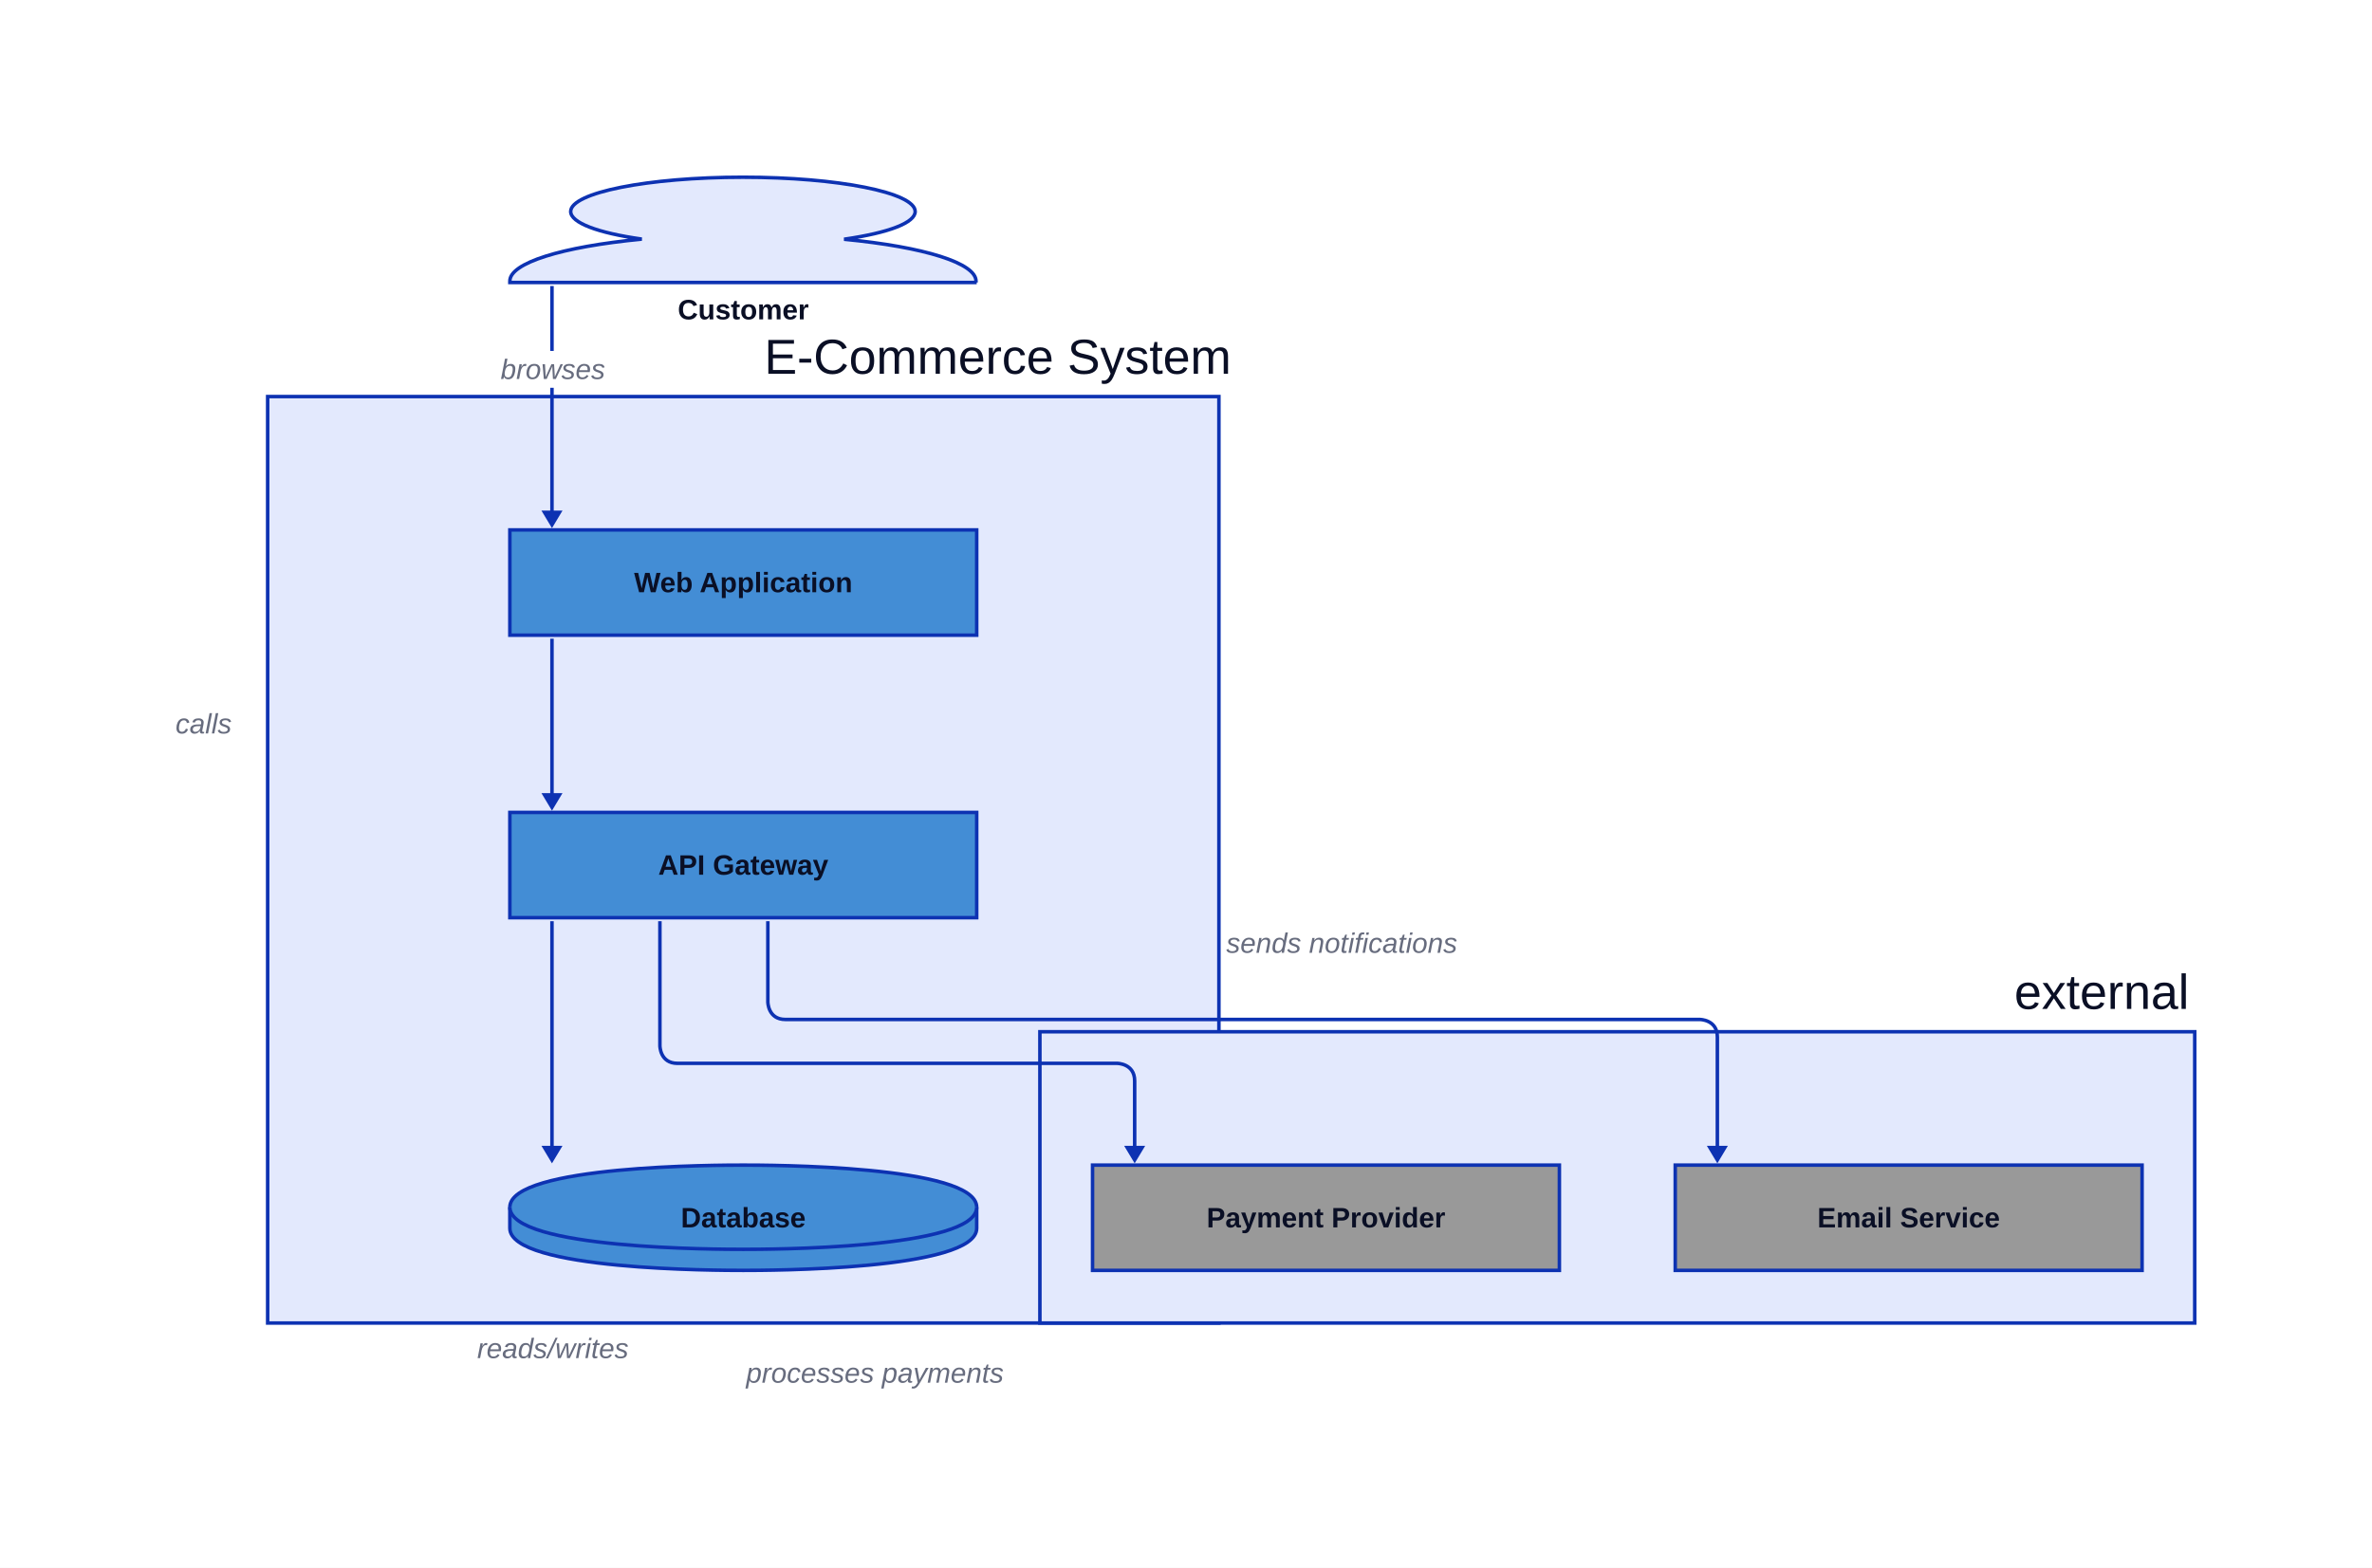
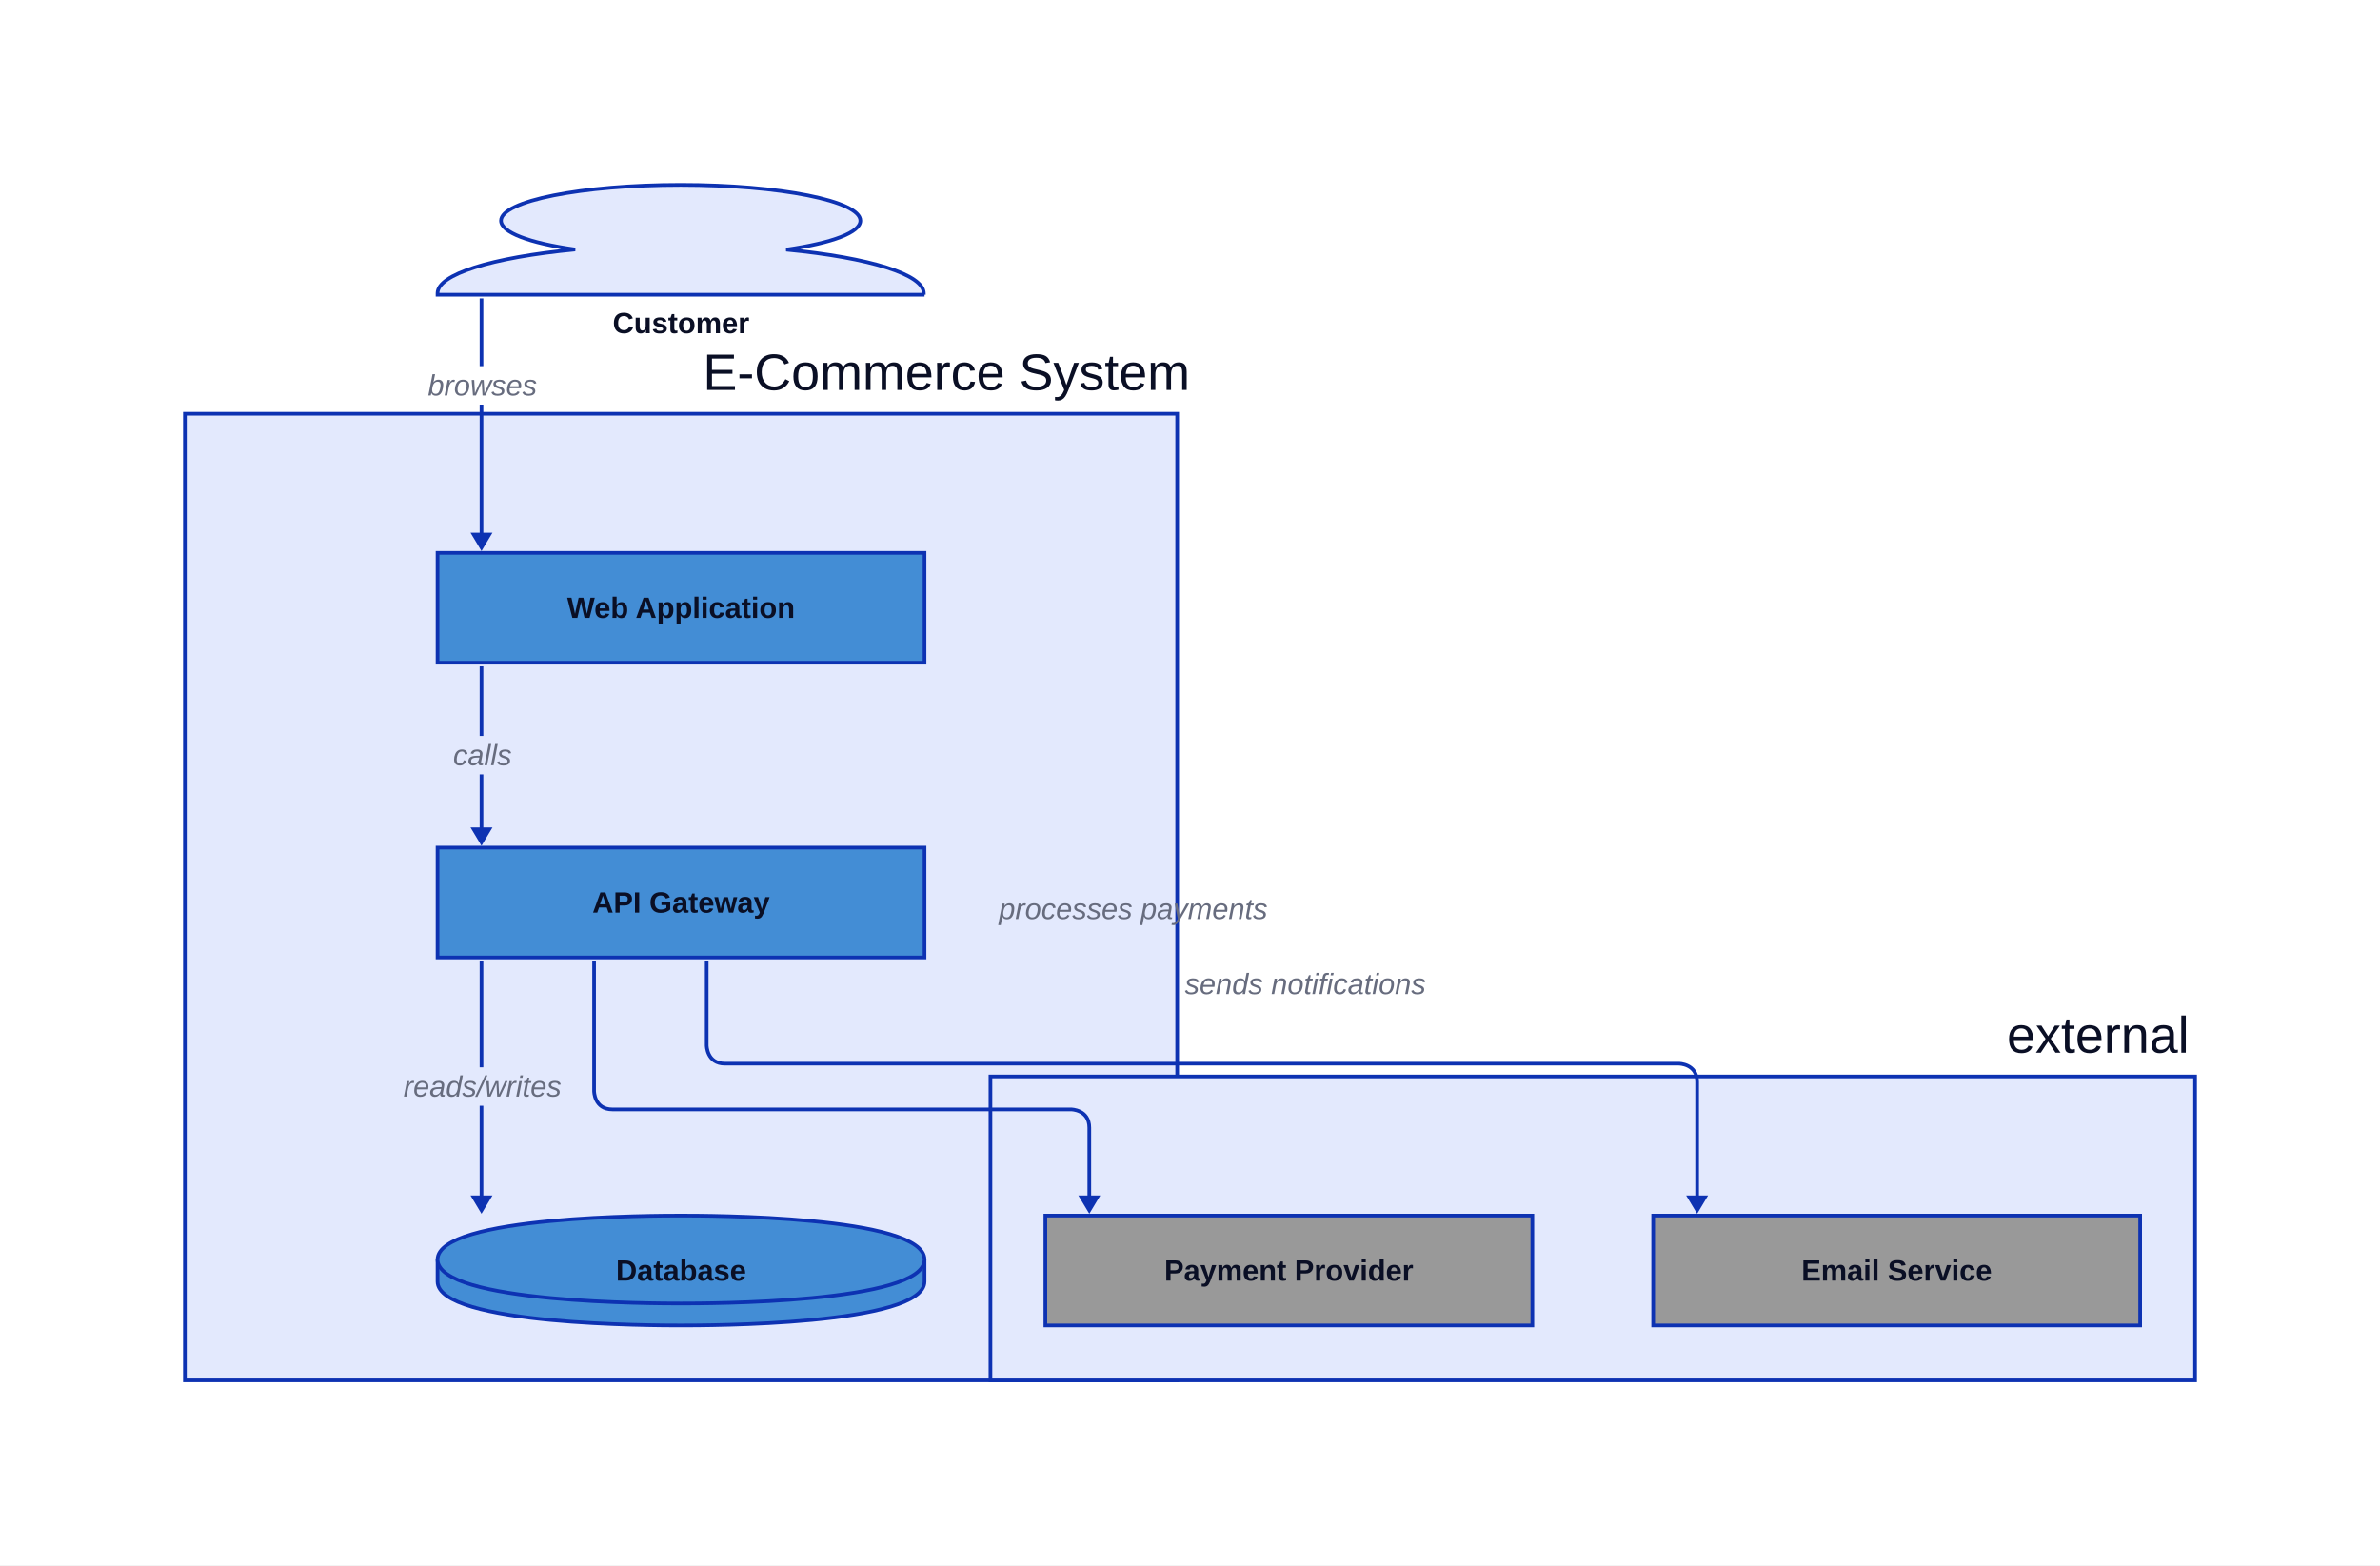
- <svg xmlns="http://www.w3.org/2000/svg" width="1351.5" height="893.5" viewBox="-250.5 -101 1351.5 893.5" data-d2-version="0.2.0" class="d2-1716521580 d2-svg">
+ <svg xmlns="http://www.w3.org/2000/svg" width="1300" height="855" viewBox="-199 -101 1300 855" data-d2-version="0.2.0" class="d2-1716521580 d2-svg">
  <defs>
-     <mask id="edge-label-mask" maskUnits="userSpaceOnUse" x="-250.5" y="-101" width="1351.5" height="893.5">
-       <rect x="-250.5" y="-101" width="1351.5" height="893.5" fill="white" />
+     <mask id="edge-label-mask" maskUnits="userSpaceOnUse" x="-199" y="-101" width="1300" height="855">
+       <rect x="-199" y="-101" width="1300" height="855" fill="white" />
      <rect x="35" y="99" width="59" height="21" fill="black" />
-       <rect x="-152" y="301" width="35" height="21" fill="black" />
-       <rect x="21" y="657" width="87" height="21" fill="black" />
-       <rect x="179" y="671" width="138" height="21" fill="black" />
+       <rect x="47" y="301" width="35" height="21" fill="black" />
+       <rect x="21" y="482" width="87" height="21" fill="black" />
+       <rect x="351" y="385" width="138" height="21" fill="black" />
      <rect x="450" y="426" width="128" height="21" fill="black" />
    </mask>
    <marker id="mk-161592640" markerWidth="10" markerHeight="12" refX="7" refY="6" viewBox="0 0 10 12" orient="auto" markerUnits="userSpaceOnUse">
      <polygon points="0,0 10,6 0,12" fill="#0D32B2" stroke-width="2" />
    </marker>
  </defs>
-   <rect x="-250.5" y="-101" width="1351.5" height="893.5" rx="0" fill="#FFFFFF" stroke-width="0" />
+   <rect x="-199" y="-101" width="1300" height="855" rx="0" fill="#FFFFFF" stroke-width="0" />
  <g id="base-layer">
-     <path d="M 306 60 H 40 v -0.853 c 0 -10.233 29.209 -19.457 75.165 -23.876 C 89.851 31.705 74.662 25.891 74.662 19.535 C 74.662 8.76 118.671 0 172.805 0 c 54.135 0 98.143 8.76 98.143 19.535 c 0 6.357 -14.799 12.093 -40.504 15.814 c 45.956 4.419 75.165 13.643 75.165 23.876 v 0.775 Z" fill="#E3E9FD" stroke="#0D32B2" stroke-width="2" />
    <rect x="-98" y="125" width="542" height="528" fill="#E3E9FD" stroke="#0D32B2" stroke-width="2" rx="0" ry="0" />
    <rect x="342" y="487" width="658" height="166" fill="#E3E9FD" stroke="#0D32B2" stroke-width="2" rx="0" ry="0" />
+     <path d="M 306 60 H 40 v -0.853 c 0 -10.233 29.209 -19.457 75.165 -23.876 C 89.851 31.705 74.662 25.891 74.662 19.535 C 74.662 8.76 118.671 0 172.805 0 c 54.135 0 98.143 8.76 98.143 19.535 c 0 6.357 -14.799 12.093 -40.504 15.814 c 45.956 4.419 75.165 13.643 75.165 23.876 v 0.775 Z" fill="#E3E9FD" stroke="#0D32B2" stroke-width="2" />
+     <rect x="40" y="201" width="266" height="60" fill="#438DD5" stroke="#0D32B2" stroke-width="2" rx="0" ry="0" />
    <rect x="40" y="362" width="266" height="60" fill="#438DD5" stroke="#0D32B2" stroke-width="2" rx="0" ry="0" />
    <path d="M 40 587 C 40 563 159.7 563 173 563 C 186.3 563 306 563 306 587 L 306 599 C 306 623 186.3 623 173 623 C 159.7 623 40 623 40 599 L 40 587 Z" fill="#438DD5" stroke="#0D32B2" stroke-width="2" />
    <path d="M 40 587 C 40 611 159.7 611 173 611 C 186.3 611 306 611 306 587" fill="#438DD5" stroke="#0D32B2" stroke-width="2" />
-     <rect x="40" y="201" width="266" height="60" fill="#438DD5" stroke="#0D32B2" stroke-width="2" rx="0" ry="0" />
    <rect x="372" y="563" width="266" height="60" fill="#999999" stroke="#0D32B2" stroke-width="2" rx="0" ry="0" />
    <rect x="704" y="563" width="266" height="60" fill="#999999" stroke="#0D32B2" stroke-width="2" rx="0" ry="0" />
    <path d="M 64 62 L 64 197" fill="none" stroke="#0D32B2" stroke-width="2" marker-end="url(#mk-161592640)" mask="url(#edge-label-mask)" />
    <text x="64.5" y="115" text-anchor="middle" dominant-baseline="alphabetic" font-family="Arial, sans-serif" font-size="16" style="fill: #676C7E; font-style: italic">browses</text>
    <path d="M 64 263 L 64 358" fill="none" stroke="#0D32B2" stroke-width="2" marker-end="url(#mk-161592640)" mask="url(#edge-label-mask)" />
-     <text x="-134.5" y="317" text-anchor="middle" dominant-baseline="alphabetic" font-family="Arial, sans-serif" font-size="16" style="fill: #676C7E; font-style: italic">calls</text>
+     <text x="64.5" y="317" text-anchor="middle" dominant-baseline="alphabetic" font-family="Arial, sans-serif" font-size="16" style="fill: #676C7E; font-style: italic">calls</text>
    <path d="M 64 424 L 64 559" fill="none" stroke="#0D32B2" stroke-width="2" marker-end="url(#mk-161592640)" mask="url(#edge-label-mask)" />
-     <text x="64.5" y="673" text-anchor="middle" dominant-baseline="alphabetic" font-family="Arial, sans-serif" font-size="16" style="fill: #676C7E; font-style: italic">reads/writes</text>
+     <text x="64.5" y="498" text-anchor="middle" dominant-baseline="alphabetic" font-family="Arial, sans-serif" font-size="16" style="fill: #676C7E; font-style: italic">reads/writes</text>
    <path d="M 125.5 424 L 125.5 495 S 125.5 505 135.5 505 L 386 505 S 396 505 396 515 L 396 559" fill="none" stroke="#0D32B2" stroke-width="2" marker-end="url(#mk-161592640)" mask="url(#edge-label-mask)" />
-     <text x="248" y="687" text-anchor="middle" dominant-baseline="alphabetic" font-family="Arial, sans-serif" font-size="16" style="fill: #676C7E; font-style: italic">processes payments</text>
+     <text x="420" y="401" text-anchor="middle" dominant-baseline="alphabetic" font-family="Arial, sans-serif" font-size="16" style="fill: #676C7E; font-style: italic">processes payments</text>
    <path d="M 187 424 L 187 470 S 187 480 197 480 L 718 480 S 728 480 728 490 L 728 559" fill="none" stroke="#0D32B2" stroke-width="2" marker-end="url(#mk-161592640)" mask="url(#edge-label-mask)" />
    <text x="514" y="442" text-anchor="middle" dominant-baseline="alphabetic" font-family="Arial, sans-serif" font-size="16" style="fill: #676C7E; font-style: italic">sends notifications</text>
-     <text x="173" y="81" text-anchor="middle" dominant-baseline="alphabetic" font-family="Arial, sans-serif" font-size="16" style="fill: #0A0F25; font-weight: 700">Customer</text>
    <text x="318" y="112" text-anchor="middle" dominant-baseline="alphabetic" font-family="Arial, sans-serif" font-size="28" style="fill: #0A0F25">E-Commerce System</text>
    <text x="947" y="474" text-anchor="middle" dominant-baseline="alphabetic" font-family="Arial, sans-serif" font-size="28" style="fill: #0A0F25">external</text>
+     <text x="173" y="81" text-anchor="middle" dominant-baseline="alphabetic" font-family="Arial, sans-serif" font-size="16" style="fill: #0A0F25; font-weight: 700">Customer</text>
+     <text x="173" y="236.5" text-anchor="middle" dominant-baseline="alphabetic" font-family="Arial, sans-serif" font-size="16" style="fill: #0A0F25; font-weight: 700">Web Application</text>
    <text x="173" y="397.5" text-anchor="middle" dominant-baseline="alphabetic" font-family="Arial, sans-serif" font-size="16" style="fill: #0A0F25; font-weight: 700">API Gateway</text>
    <text x="173" y="598.5" text-anchor="middle" dominant-baseline="alphabetic" font-family="Arial, sans-serif" font-size="16" style="fill: #0A0F25; font-weight: 700">Database</text>
-     <text x="173" y="236.5" text-anchor="middle" dominant-baseline="alphabetic" font-family="Arial, sans-serif" font-size="16" style="fill: #0A0F25; font-weight: 700">Web Application</text>
    <text x="505" y="598.5" text-anchor="middle" dominant-baseline="alphabetic" font-family="Arial, sans-serif" font-size="16" style="fill: #0A0F25; font-weight: 700">Payment Provider</text>
    <text x="837" y="598.5" text-anchor="middle" dominant-baseline="alphabetic" font-family="Arial, sans-serif" font-size="16" style="fill: #0A0F25; font-weight: 700">Email Service</text>
  </g>
</svg>
